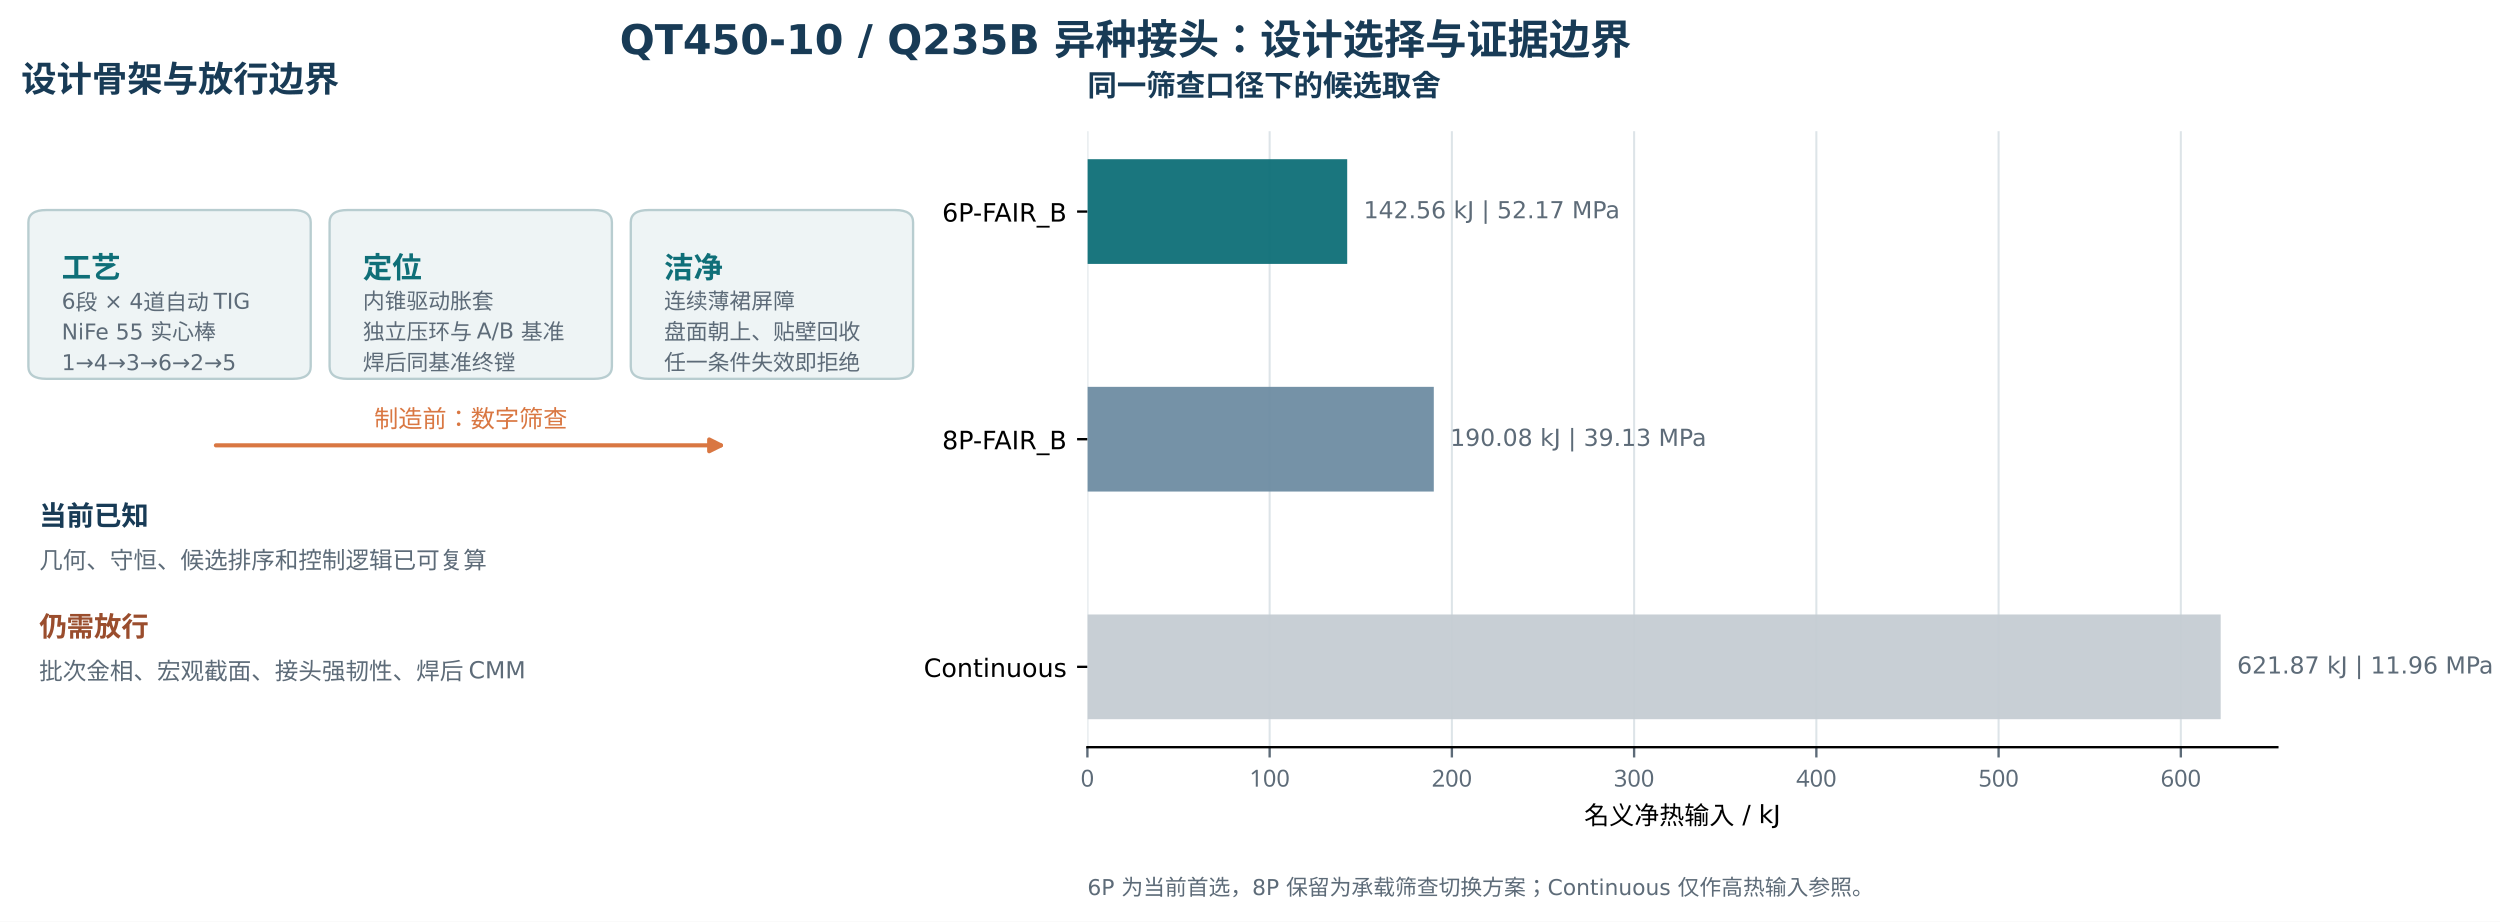
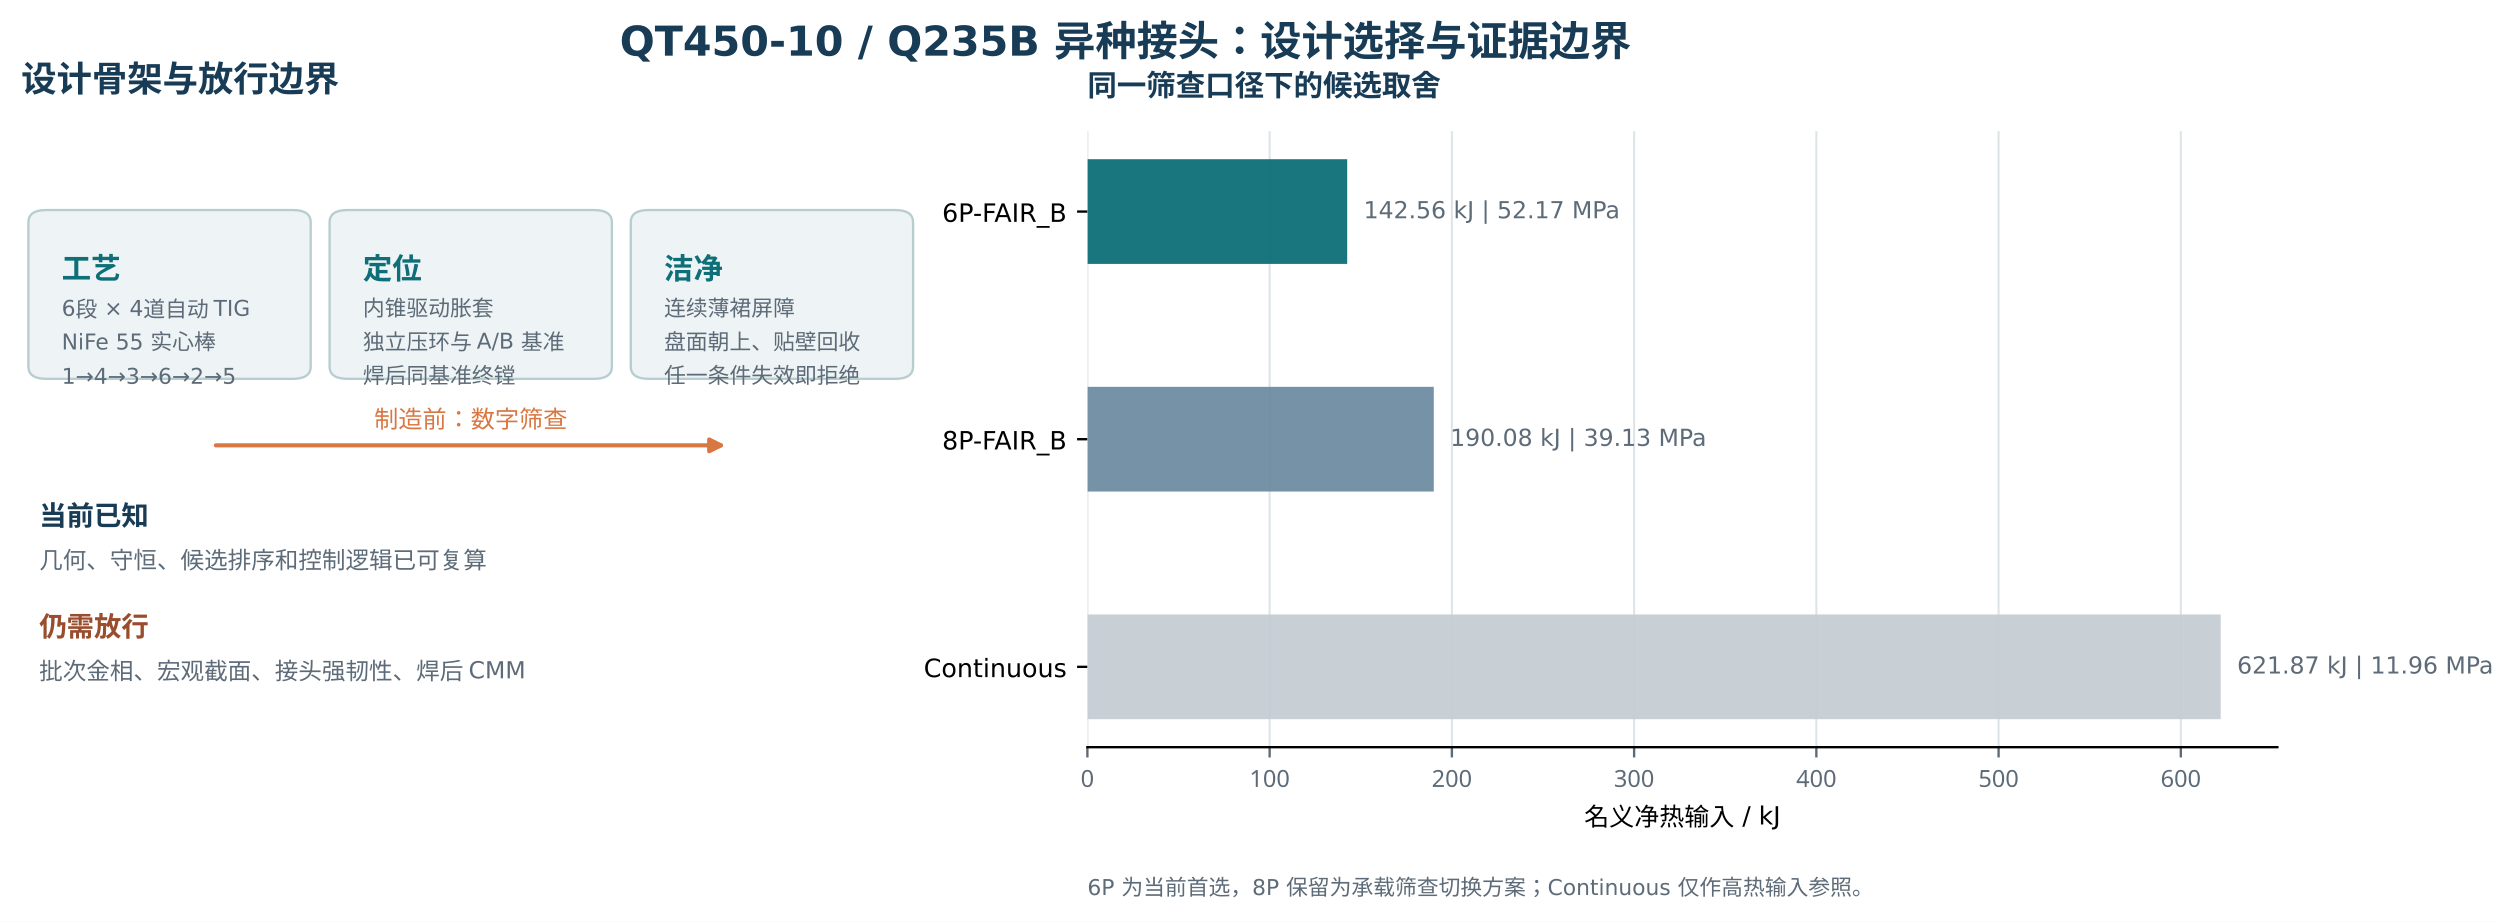
- <svg xmlns="http://www.w3.org/2000/svg" xmlns:xlink="http://www.w3.org/1999/xlink" width="848.881pt" height="312.948pt" viewBox="0 0 848.881 312.948" version="1.1">
+ <svg xmlns="http://www.w3.org/2000/svg" xmlns:xlink="http://www.w3.org/1999/xlink" width="848.884pt" height="312.984pt" viewBox="0 0 848.884 312.984" version="1.1">
  <defs>
    <style type="text/css">*{stroke-linejoin: round; stroke-linecap: butt}</style>
  </defs>
  <g id="figure_1">
    <g id="patch_1">
-       <path d="M 0 312.948  L 848.881 312.948  L 848.881 0  L 0 0  z " style="fill: #ffffff" />
+       <path d="M 0 312.984  L 848.884 312.984  L 848.884 -0  L 0 -0  z " style="fill: #ffffff" />
    </g>
    <g id="axes_1">
      <g id="patch_2">
-         <path d="M 15.748 128.632  L 99.395 128.632  Q 105.501 128.632 105.501 124.449  L 105.501 75.506  Q 105.501 71.322 99.395 71.322  L 15.748 71.322  Q 9.642 71.322 9.642 75.506  L 9.642 124.449  Q 9.642 128.632 15.748 128.632  z " clip-path="url(#pf7ff126565)" style="fill: #eef4f5; stroke: #b8cdd0; stroke-width: 0.8; stroke-linejoin: miter" />
+         <path d="M 15.748 128.632  L 99.395 128.632  Q 105.501 128.632 105.501 124.449  L 105.501 75.506  Q 105.501 71.322 99.395 71.322  L 15.748 71.322  Q 9.642 71.322 9.642 75.506  L 9.642 124.449  Q 9.642 128.632 15.748 128.632  z " clip-path="url(#p04e44c7de6)" style="fill: #eef4f5; stroke: #b8cdd0; stroke-width: 0.8; stroke-linejoin: miter" />
      </g>
      <g id="patch_3">
-         <path d="M 118.018 128.632  L 201.665 128.632  Q 207.771 128.632 207.771 124.449  L 207.771 75.506  Q 207.771 71.322 201.665 71.322  L 118.018 71.322  Q 111.912 71.322 111.912 75.506  L 111.912 124.449  Q 111.912 128.632 118.018 128.632  z " clip-path="url(#pf7ff126565)" style="fill: #eef4f5; stroke: #b8cdd0; stroke-width: 0.8; stroke-linejoin: miter" />
+         <path d="M 118.018 128.632  L 201.665 128.632  Q 207.771 128.632 207.771 124.449  L 207.771 75.506  Q 207.771 71.322 201.665 71.322  L 118.018 71.322  Q 111.912 71.322 111.912 75.506  L 111.912 124.449  Q 111.912 128.632 118.018 128.632  z " clip-path="url(#p04e44c7de6)" style="fill: #eef4f5; stroke: #b8cdd0; stroke-width: 0.8; stroke-linejoin: miter" />
      </g>
      <g id="patch_4">
-         <path d="M 220.287 128.632  L 303.935 128.632  Q 310.04 128.632 310.04 124.449  L 310.04 75.506  Q 310.04 71.322 303.935 71.322  L 220.287 71.322  Q 214.182 71.322 214.182 75.506  L 214.182 124.449  Q 214.182 128.632 220.287 128.632  z " clip-path="url(#pf7ff126565)" style="fill: #eef4f5; stroke: #b8cdd0; stroke-width: 0.8; stroke-linejoin: miter" />
+         <path d="M 220.287 128.632  L 303.935 128.632  Q 310.04 128.632 310.04 124.449  L 310.04 75.506  Q 310.04 71.322 303.935 71.322  L 220.287 71.322  Q 214.182 71.322 214.182 75.506  L 214.182 124.449  Q 214.182 128.632 220.287 128.632  z " clip-path="url(#p04e44c7de6)" style="fill: #eef4f5; stroke: #b8cdd0; stroke-width: 0.8; stroke-linejoin: miter" />
      </g>
      <g id="text_1">
-         <text style="font-weight: 700; font-size: 12px; font-family: 'DejaVu Sans', 'Bitstream Vera Sans', 'Computer Modern Sans Serif', 'Lucida Grande', 'Verdana', 'Geneva', 'Lucid', 'Arial', 'Helvetica', 'Avant Garde', sans-serif; text-anchor: start; fill: #183b56" x="7.2" y="31.109" transform="rotate(-0 7.2 31.10888)">设计骨架与放行边界</text>
+         <text style="font-weight: 700; font-size: 12px; font-family: 'DejaVu Sans', 'Bitstream Vera Sans', 'Computer Modern Sans Serif', 'Lucida Grande', 'Verdana', 'Geneva', 'Lucid', 'Arial', 'Helvetica', 'Avant Garde', sans-serif; text-anchor: start; fill: #183b56" x="7.2" y="31.051" transform="rotate(-0 7.2 31.05098)">设计骨架与放行边界</text>
      </g>
      <g id="text_2">
-         <text style="font-weight: 700; font-size: 10px; font-family: 'DejaVu Sans', 'Bitstream Vera Sans', 'Computer Modern Sans Serif', 'Lucida Grande', 'Verdana', 'Geneva', 'Lucid', 'Arial', 'Helvetica', 'Avant Garde', sans-serif; text-anchor: start; fill: #0f6f78" x="20.938" y="94.376" transform="rotate(-0 20.93772 94.37575)">工艺</text>
+         <text style="font-weight: 700; font-size: 10px; font-family: 'DejaVu Sans', 'Bitstream Vera Sans', 'Computer Modern Sans Serif', 'Lucida Grande', 'Verdana', 'Geneva', 'Lucid', 'Arial', 'Helvetica', 'Avant Garde', sans-serif; text-anchor: start; fill: #0f6f78" x="20.938" y="94.707" transform="rotate(-0 20.93772 94.707)">工艺</text>
      </g>
      <g id="text_3">
-         <text style="font-size: 7.4px; font-family: 'DejaVu Sans', 'Bitstream Vera Sans', 'Computer Modern Sans Serif', 'Lucida Grande', 'Verdana', 'Geneva', 'Lucid', 'Arial', 'Helvetica', 'Avant Garde', sans-serif; fill: #5d6b78" transform="translate(20.93772 104.847)">6段 × 4道自动 TIG</text>
-         <text style="font-size: 7.4px; font-family: 'DejaVu Sans', 'Bitstream Vera Sans', 'Computer Modern Sans Serif', 'Lucida Grande', 'Verdana', 'Geneva', 'Lucid', 'Arial', 'Helvetica', 'Avant Garde', sans-serif; fill: #5d6b78" transform="translate(20.93772 115.2639)">NiFe 55 实心棒</text>
-         <text style="font-size: 7.4px; font-family: 'DejaVu Sans', 'Bitstream Vera Sans', 'Computer Modern Sans Serif', 'Lucida Grande', 'Verdana', 'Geneva', 'Lucid', 'Arial', 'Helvetica', 'Avant Garde', sans-serif; fill: #5d6b78" transform="translate(20.93772 125.6808)">1→4→3→6→2→5</text>
+         <text style="font-size: 7.4px; font-family: 'DejaVu Sans', 'Bitstream Vera Sans', 'Computer Modern Sans Serif', 'Lucida Grande', 'Verdana', 'Geneva', 'Lucid', 'Arial', 'Helvetica', 'Avant Garde', sans-serif; fill: #5d6b78" transform="translate(20.93772 107.2457)">6段 × 4道自动 TIG</text>
+         <text style="font-size: 7.4px; font-family: 'DejaVu Sans', 'Bitstream Vera Sans', 'Computer Modern Sans Serif', 'Lucida Grande', 'Verdana', 'Geneva', 'Lucid', 'Arial', 'Helvetica', 'Avant Garde', sans-serif; fill: #5d6b78" transform="translate(20.93772 118.6703)">NiFe 55 实心棒</text>
+         <text style="font-size: 7.4px; font-family: 'DejaVu Sans', 'Bitstream Vera Sans', 'Computer Modern Sans Serif', 'Lucida Grande', 'Verdana', 'Geneva', 'Lucid', 'Arial', 'Helvetica', 'Avant Garde', sans-serif; fill: #5d6b78" transform="translate(20.93772 130.3232)">1→4→3→6→2→5</text>
      </g>
      <g id="text_4">
-         <text style="font-weight: 700; font-size: 10px; font-family: 'DejaVu Sans', 'Bitstream Vera Sans', 'Computer Modern Sans Serif', 'Lucida Grande', 'Verdana', 'Geneva', 'Lucid', 'Arial', 'Helvetica', 'Avant Garde', sans-serif; text-anchor: start; fill: #0f6f78" x="123.207" y="94.376" transform="rotate(-0 123.2074 94.37575)">定位</text>
+         <text style="font-weight: 700; font-size: 10px; font-family: 'DejaVu Sans', 'Bitstream Vera Sans', 'Computer Modern Sans Serif', 'Lucida Grande', 'Verdana', 'Geneva', 'Lucid', 'Arial', 'Helvetica', 'Avant Garde', sans-serif; text-anchor: start; fill: #0f6f78" x="123.207" y="94.746" transform="rotate(-0 123.2074 94.74606)">定位</text>
      </g>
      <g id="text_5">
-         <text style="font-size: 7.4px; font-family: 'DejaVu Sans', 'Bitstream Vera Sans', 'Computer Modern Sans Serif', 'Lucida Grande', 'Verdana', 'Geneva', 'Lucid', 'Arial', 'Helvetica', 'Avant Garde', sans-serif; fill: #5d6b78" transform="translate(123.2074 104.847)">内锥驱动胀套</text>
-         <text style="font-size: 7.4px; font-family: 'DejaVu Sans', 'Bitstream Vera Sans', 'Computer Modern Sans Serif', 'Lucida Grande', 'Verdana', 'Geneva', 'Lucid', 'Arial', 'Helvetica', 'Avant Garde', sans-serif; fill: #5d6b78" transform="translate(123.2074 115.2639)">独立压环与 A/B 基准</text>
-         <text style="font-size: 7.4px; font-family: 'DejaVu Sans', 'Bitstream Vera Sans', 'Computer Modern Sans Serif', 'Lucida Grande', 'Verdana', 'Geneva', 'Lucid', 'Arial', 'Helvetica', 'Avant Garde', sans-serif; fill: #5d6b78" transform="translate(123.2074 125.6808)">焊后同基准终镗</text>
+         <text style="font-size: 7.4px; font-family: 'DejaVu Sans', 'Bitstream Vera Sans', 'Computer Modern Sans Serif', 'Lucida Grande', 'Verdana', 'Geneva', 'Lucid', 'Arial', 'Helvetica', 'Avant Garde', sans-serif; fill: #5d6b78" transform="translate(123.2074 107.2347)">内锥驱动胀套</text>
+         <text style="font-size: 7.4px; font-family: 'DejaVu Sans', 'Bitstream Vera Sans', 'Computer Modern Sans Serif', 'Lucida Grande', 'Verdana', 'Geneva', 'Lucid', 'Arial', 'Helvetica', 'Avant Garde', sans-serif; fill: #5d6b78" transform="translate(123.2074 118.7136)">独立压环与 A/B 基准</text>
+         <text style="font-size: 7.4px; font-family: 'DejaVu Sans', 'Bitstream Vera Sans', 'Computer Modern Sans Serif', 'Lucida Grande', 'Verdana', 'Geneva', 'Lucid', 'Arial', 'Helvetica', 'Avant Garde', sans-serif; fill: #5d6b78" transform="translate(123.2074 130.1278)">焊后同基准终镗</text>
      </g>
      <g id="text_6">
-         <text style="font-weight: 700; font-size: 10px; font-family: 'DejaVu Sans', 'Bitstream Vera Sans', 'Computer Modern Sans Serif', 'Lucida Grande', 'Verdana', 'Geneva', 'Lucid', 'Arial', 'Helvetica', 'Avant Garde', sans-serif; text-anchor: start; fill: #0f6f78" x="225.477" y="94.376" transform="rotate(-0 225.4771 94.37575)">洁净</text>
+         <text style="font-weight: 700; font-size: 10px; font-family: 'DejaVu Sans', 'Bitstream Vera Sans', 'Computer Modern Sans Serif', 'Lucida Grande', 'Verdana', 'Geneva', 'Lucid', 'Arial', 'Helvetica', 'Avant Garde', sans-serif; text-anchor: start; fill: #0f6f78" x="225.477" y="94.746" transform="rotate(-0 225.4771 94.74606)">洁净</text>
      </g>
      <g id="text_7">
-         <text style="font-size: 7.4px; font-family: 'DejaVu Sans', 'Bitstream Vera Sans', 'Computer Modern Sans Serif', 'Lucida Grande', 'Verdana', 'Geneva', 'Lucid', 'Arial', 'Helvetica', 'Avant Garde', sans-serif; fill: #5d6b78" transform="translate(225.4771 104.847)">连续薄裙屏障</text>
-         <text style="font-size: 7.4px; font-family: 'DejaVu Sans', 'Bitstream Vera Sans', 'Computer Modern Sans Serif', 'Lucida Grande', 'Verdana', 'Geneva', 'Lucid', 'Arial', 'Helvetica', 'Avant Garde', sans-serif; fill: #5d6b78" transform="translate(225.4771 115.2639)">盘面朝上、贴壁回收</text>
-         <text style="font-size: 7.4px; font-family: 'DejaVu Sans', 'Bitstream Vera Sans', 'Computer Modern Sans Serif', 'Lucida Grande', 'Verdana', 'Geneva', 'Lucid', 'Arial', 'Helvetica', 'Avant Garde', sans-serif; fill: #5d6b78" transform="translate(225.4771 125.6808)">任一条件失效即拒绝</text>
+         <text style="font-size: 7.4px; font-family: 'DejaVu Sans', 'Bitstream Vera Sans', 'Computer Modern Sans Serif', 'Lucida Grande', 'Verdana', 'Geneva', 'Lucid', 'Arial', 'Helvetica', 'Avant Garde', sans-serif; fill: #5d6b78" transform="translate(225.4771 107.2457)">连续薄裙屏障</text>
+         <text style="font-size: 7.4px; font-family: 'DejaVu Sans', 'Bitstream Vera Sans', 'Computer Modern Sans Serif', 'Lucida Grande', 'Verdana', 'Geneva', 'Lucid', 'Arial', 'Helvetica', 'Avant Garde', sans-serif; fill: #5d6b78" transform="translate(225.4771 118.6772)">盘面朝上、贴壁回收</text>
+         <text style="font-size: 7.4px; font-family: 'DejaVu Sans', 'Bitstream Vera Sans', 'Computer Modern Sans Serif', 'Lucida Grande', 'Verdana', 'Geneva', 'Lucid', 'Arial', 'Helvetica', 'Avant Garde', sans-serif; fill: #5d6b78" transform="translate(225.4771 130.0948)">任一条件失效即拒绝</text>
      </g>
      <g id="patch_5">
        <path d="M 73.311 151.222  Q 159.842 151.222 244.807 151.222  " style="fill: none; stroke: #d97742; stroke-width: 1.4; stroke-linecap: round" />
        <path d="M 240.807 149.222  L 244.807 151.222  L 240.807 153.222  z " style="fill: #d97742; stroke: #d97742; stroke-width: 1.4; stroke-linecap: round" />
      </g>
      <g id="text_8">
-         <text style="font-size: 8.2px; font-family: 'DejaVu Sans', 'Bitstream Vera Sans', 'Computer Modern Sans Serif', 'Lucida Grande', 'Verdana', 'Geneva', 'Lucid', 'Arial', 'Helvetica', 'Avant Garde', sans-serif; text-anchor: middle; fill: #d97742" x="159.841" y="145.113" transform="rotate(-0 159.8414 145.1134)">制造前：数字筛查</text>
+         <text style="font-size: 8.2px; font-family: 'DejaVu Sans', 'Bitstream Vera Sans', 'Computer Modern Sans Serif', 'Lucida Grande', 'Verdana', 'Geneva', 'Lucid', 'Arial', 'Helvetica', 'Avant Garde', sans-serif; text-anchor: middle; fill: #d97742" x="159.841" y="145.265" transform="rotate(-0 159.8414 145.2653)">制造前：数字筛查</text>
      </g>
      <g id="text_9">
        <text style="font-weight: 700; font-size: 9.3px; font-family: 'DejaVu Sans', 'Bitstream Vera Sans', 'Computer Modern Sans Serif', 'Lucida Grande', 'Verdana', 'Geneva', 'Lucid', 'Arial', 'Helvetica', 'Avant Garde', sans-serif; text-anchor: start; fill: #183b56" x="13.306" y="178.412" transform="rotate(-0 13.30565 178.4124)">当前已知</text>
      </g>
      <g id="text_10">
        <text style="font-size: 8px; font-family: 'DejaVu Sans', 'Bitstream Vera Sans', 'Computer Modern Sans Serif', 'Lucida Grande', 'Verdana', 'Geneva', 'Lucid', 'Arial', 'Helvetica', 'Avant Garde', sans-serif; text-anchor: start; fill: #5d6b78" x="13.306" y="193.054" transform="rotate(-0 13.30565 193.0536)">几何、守恒、候选排序和控制逻辑已可复算</text>
      </g>
      <g id="text_11">
        <text style="font-weight: 700; font-size: 9.3px; font-family: 'DejaVu Sans', 'Bitstream Vera Sans', 'Computer Modern Sans Serif', 'Lucida Grande', 'Verdana', 'Geneva', 'Lucid', 'Arial', 'Helvetica', 'Avant Garde', sans-serif; text-anchor: start; fill: #9a4d2d" x="13.306" y="216.061" transform="rotate(-0 13.30565 216.0612)">仍需放行</text>
      </g>
      <g id="text_12">
        <text style="font-size: 8px; font-family: 'DejaVu Sans', 'Bitstream Vera Sans', 'Computer Modern Sans Serif', 'Lucida Grande', 'Verdana', 'Geneva', 'Lucid', 'Arial', 'Helvetica', 'Avant Garde', sans-serif; text-anchor: start; fill: #5d6b78" x="13.306" y="230.702" transform="rotate(-0 13.30565 230.7024)">批次金相、宏观截面、接头强韧性、焊后 CMM</text>
      </g>
    </g>
    <g id="axes_2">
      <g id="patch_6">
        <path d="M 369.229 253.71  L 773.28 253.71  L 773.28 44.55  L 369.229 44.55  z " style="fill: #ffffff" />
      </g>
      <g id="matplotlib.axis_1">
        <g id="xtick_1">
          <g id="line2d_1">
-             <path d="M 369.229 253.71  L 369.229 44.55  " clip-path="url(#pc4831a5689)" style="fill: none; stroke: #dde4e8; stroke-width: 0.7; stroke-linecap: square" />
+             <path d="M 369.229 253.71  L 369.229 44.55  " clip-path="url(#p874888a7c5)" style="fill: none; stroke: #dde4e8; stroke-width: 0.7; stroke-linecap: square" />
          </g>
          <g id="line2d_2">
            <defs>
-               <path id="m3a74f5293f" d="M 0 0  L 0 3.5  " style="stroke: #5d6b78; stroke-width: 0.8" />
+               <path id="m5a7c34487c" d="M 0 0  L 0 3.5  " style="stroke: #5d6b78; stroke-width: 0.8" />
            </defs>
            <g>
-               <use xlink:href="#m3a74f5293f" x="369.229" y="253.71" style="fill: #5d6b78; stroke: #5d6b78; stroke-width: 0.8" />
+               <use xlink:href="#m5a7c34487c" x="369.229" y="253.71" style="fill: #5d6b78; stroke: #5d6b78; stroke-width: 0.8" />
            </g>
          </g>
          <g id="text_13">
-             <text style="font-size: 8px; font-family: 'Microsoft YaHei'; text-anchor: middle; fill: #5d6b78" x="369.229" y="267.105" transform="rotate(-0 369.2294 267.105)">0</text>
+             <text style="font-size: 8px; font-family: 'Microsoft YaHei'; text-anchor: middle; fill: #5d6b78" x="369.229" y="267.206" transform="rotate(-0 369.2294 267.2061)">0</text>
          </g>
        </g>
        <g id="xtick_2">
          <g id="line2d_3">
-             <path d="M 431.109 253.71  L 431.109 44.55  " clip-path="url(#pc4831a5689)" style="fill: none; stroke: #dde4e8; stroke-width: 0.7; stroke-linecap: square" />
+             <path d="M 431.109 253.71  L 431.109 44.55  " clip-path="url(#p874888a7c5)" style="fill: none; stroke: #dde4e8; stroke-width: 0.7; stroke-linecap: square" />
          </g>
          <g id="line2d_4">
            <g>
-               <use xlink:href="#m3a74f5293f" x="431.109" y="253.71" style="fill: #5d6b78; stroke: #5d6b78; stroke-width: 0.8" />
+               <use xlink:href="#m5a7c34487c" x="431.109" y="253.71" style="fill: #5d6b78; stroke: #5d6b78; stroke-width: 0.8" />
            </g>
          </g>
          <g id="text_14">
-             <text style="font-size: 8px; font-family: 'Microsoft YaHei'; text-anchor: middle; fill: #5d6b78" x="431.109" y="267.105" transform="rotate(-0 431.1089 267.105)">100</text>
+             <text style="font-size: 8px; font-family: 'Microsoft YaHei'; text-anchor: middle; fill: #5d6b78" x="431.109" y="267.206" transform="rotate(-0 431.1089 267.2061)">100</text>
          </g>
        </g>
        <g id="xtick_3">
          <g id="line2d_5">
-             <path d="M 492.988 253.71  L 492.988 44.55  " clip-path="url(#pc4831a5689)" style="fill: none; stroke: #dde4e8; stroke-width: 0.7; stroke-linecap: square" />
+             <path d="M 492.988 253.71  L 492.988 44.55  " clip-path="url(#p874888a7c5)" style="fill: none; stroke: #dde4e8; stroke-width: 0.7; stroke-linecap: square" />
          </g>
          <g id="line2d_6">
            <g>
-               <use xlink:href="#m3a74f5293f" x="492.988" y="253.71" style="fill: #5d6b78; stroke: #5d6b78; stroke-width: 0.8" />
+               <use xlink:href="#m5a7c34487c" x="492.988" y="253.71" style="fill: #5d6b78; stroke: #5d6b78; stroke-width: 0.8" />
            </g>
          </g>
          <g id="text_15">
-             <text style="font-size: 8px; font-family: 'Microsoft YaHei'; text-anchor: middle; fill: #5d6b78" x="492.988" y="267.105" transform="rotate(-0 492.9885 267.105)">200</text>
+             <text style="font-size: 8px; font-family: 'Microsoft YaHei'; text-anchor: middle; fill: #5d6b78" x="492.988" y="267.206" transform="rotate(-0 492.9885 267.2061)">200</text>
          </g>
        </g>
        <g id="xtick_4">
          <g id="line2d_7">
-             <path d="M 554.868 253.71  L 554.868 44.55  " clip-path="url(#pc4831a5689)" style="fill: none; stroke: #dde4e8; stroke-width: 0.7; stroke-linecap: square" />
+             <path d="M 554.868 253.71  L 554.868 44.55  " clip-path="url(#p874888a7c5)" style="fill: none; stroke: #dde4e8; stroke-width: 0.7; stroke-linecap: square" />
          </g>
          <g id="line2d_8">
            <g>
-               <use xlink:href="#m3a74f5293f" x="554.868" y="253.71" style="fill: #5d6b78; stroke: #5d6b78; stroke-width: 0.8" />
+               <use xlink:href="#m5a7c34487c" x="554.868" y="253.71" style="fill: #5d6b78; stroke: #5d6b78; stroke-width: 0.8" />
            </g>
          </g>
          <g id="text_16">
-             <text style="font-size: 8px; font-family: 'Microsoft YaHei'; text-anchor: middle; fill: #5d6b78" x="554.868" y="267.105" transform="rotate(-0 554.8681 267.105)">300</text>
+             <text style="font-size: 8px; font-family: 'Microsoft YaHei'; text-anchor: middle; fill: #5d6b78" x="554.868" y="267.206" transform="rotate(-0 554.8681 267.2061)">300</text>
          </g>
        </g>
        <g id="xtick_5">
          <g id="line2d_9">
-             <path d="M 616.748 253.71  L 616.748 44.55  " clip-path="url(#pc4831a5689)" style="fill: none; stroke: #dde4e8; stroke-width: 0.7; stroke-linecap: square" />
+             <path d="M 616.748 253.71  L 616.748 44.55  " clip-path="url(#p874888a7c5)" style="fill: none; stroke: #dde4e8; stroke-width: 0.7; stroke-linecap: square" />
          </g>
          <g id="line2d_10">
            <g>
-               <use xlink:href="#m3a74f5293f" x="616.748" y="253.71" style="fill: #5d6b78; stroke: #5d6b78; stroke-width: 0.8" />
+               <use xlink:href="#m5a7c34487c" x="616.748" y="253.71" style="fill: #5d6b78; stroke: #5d6b78; stroke-width: 0.8" />
            </g>
          </g>
          <g id="text_17">
-             <text style="font-size: 8px; font-family: 'Microsoft YaHei'; text-anchor: middle; fill: #5d6b78" x="616.748" y="267.105" transform="rotate(-0 616.7476 267.105)">400</text>
+             <text style="font-size: 8px; font-family: 'Microsoft YaHei'; text-anchor: middle; fill: #5d6b78" x="616.748" y="267.206" transform="rotate(-0 616.7476 267.2061)">400</text>
          </g>
        </g>
        <g id="xtick_6">
          <g id="line2d_11">
-             <path d="M 678.627 253.71  L 678.627 44.55  " clip-path="url(#pc4831a5689)" style="fill: none; stroke: #dde4e8; stroke-width: 0.7; stroke-linecap: square" />
+             <path d="M 678.627 253.71  L 678.627 44.55  " clip-path="url(#p874888a7c5)" style="fill: none; stroke: #dde4e8; stroke-width: 0.7; stroke-linecap: square" />
          </g>
          <g id="line2d_12">
            <g>
-               <use xlink:href="#m3a74f5293f" x="678.627" y="253.71" style="fill: #5d6b78; stroke: #5d6b78; stroke-width: 0.8" />
+               <use xlink:href="#m5a7c34487c" x="678.627" y="253.71" style="fill: #5d6b78; stroke: #5d6b78; stroke-width: 0.8" />
            </g>
          </g>
          <g id="text_18">
-             <text style="font-size: 8px; font-family: 'Microsoft YaHei'; text-anchor: middle; fill: #5d6b78" x="678.627" y="267.105" transform="rotate(-0 678.6272 267.105)">500</text>
+             <text style="font-size: 8px; font-family: 'Microsoft YaHei'; text-anchor: middle; fill: #5d6b78" x="678.627" y="267.206" transform="rotate(-0 678.6272 267.2061)">500</text>
          </g>
        </g>
        <g id="xtick_7">
          <g id="line2d_13">
-             <path d="M 740.507 253.71  L 740.507 44.55  " clip-path="url(#pc4831a5689)" style="fill: none; stroke: #dde4e8; stroke-width: 0.7; stroke-linecap: square" />
+             <path d="M 740.507 253.71  L 740.507 44.55  " clip-path="url(#p874888a7c5)" style="fill: none; stroke: #dde4e8; stroke-width: 0.7; stroke-linecap: square" />
          </g>
          <g id="line2d_14">
            <g>
-               <use xlink:href="#m3a74f5293f" x="740.507" y="253.71" style="fill: #5d6b78; stroke: #5d6b78; stroke-width: 0.8" />
+               <use xlink:href="#m5a7c34487c" x="740.507" y="253.71" style="fill: #5d6b78; stroke: #5d6b78; stroke-width: 0.8" />
            </g>
          </g>
          <g id="text_19">
-             <text style="font-size: 8px; font-family: 'Microsoft YaHei'; text-anchor: middle; fill: #5d6b78" x="740.507" y="267.105" transform="rotate(-0 740.5068 267.105)">600</text>
+             <text style="font-size: 8px; font-family: 'Microsoft YaHei'; text-anchor: middle; fill: #5d6b78" x="740.507" y="267.206" transform="rotate(-0 740.5068 267.2061)">600</text>
          </g>
        </g>
        <g id="text_20">
-           <text style="font-size: 8.5px; font-family: 'DejaVu Sans', 'Bitstream Vera Sans', 'Computer Modern Sans Serif', 'Lucida Grande', 'Verdana', 'Geneva', 'Lucid', 'Arial', 'Helvetica', 'Avant Garde', sans-serif; text-anchor: middle" x="571.255" y="279.888" transform="rotate(-0 571.2547 279.8884)">名义净热输入 / kJ</text>
+           <text style="font-size: 8.5px; font-family: 'DejaVu Sans', 'Bitstream Vera Sans', 'Computer Modern Sans Serif', 'Lucida Grande', 'Verdana', 'Geneva', 'Lucid', 'Arial', 'Helvetica', 'Avant Garde', sans-serif; text-anchor: middle" x="571.255" y="280.343" transform="rotate(-0 571.2547 280.3429)">名义净热输入 / kJ</text>
        </g>
      </g>
      <g id="matplotlib.axis_2">
        <g id="ytick_1">
          <g id="line2d_15">
            <defs>
-               <path id="maae125f356" d="M 0 0  L -3.5 0  " style="stroke: #000000; stroke-width: 0.8" />
+               <path id="mc2316dbbe4" d="M 0 0  L -3.5 0  " style="stroke: #000000; stroke-width: 0.8" />
            </defs>
            <g>
-               <use xlink:href="#maae125f356" x="369.229" y="71.835" style="stroke: #000000; stroke-width: 0.8" />
+               <use xlink:href="#mc2316dbbe4" x="369.229" y="71.835" style="stroke: #000000; stroke-width: 0.8" />
            </g>
          </g>
          <g id="text_21">
-             <text style="font-size: 8.6px; font-family: 'DejaVu Sans', 'Bitstream Vera Sans', 'Computer Modern Sans Serif', 'Lucida Grande', 'Verdana', 'Geneva', 'Lucid', 'Arial', 'Helvetica', 'Avant Garde', sans-serif; text-anchor: end" x="362.229" y="75.244" transform="rotate(-0 362.2294 75.24352)">6P-FAIR_B</text>
+             <text style="font-size: 8.6px; font-family: 'DejaVu Sans', 'Bitstream Vera Sans', 'Computer Modern Sans Serif', 'Lucida Grande', 'Verdana', 'Geneva', 'Lucid', 'Arial', 'Helvetica', 'Avant Garde', sans-serif; text-anchor: end" x="362.229" y="75.327" transform="rotate(-0 362.2294 75.32675)">6P-FAIR_B</text>
          </g>
        </g>
        <g id="ytick_2">
          <g id="line2d_16">
            <g>
-               <use xlink:href="#maae125f356" x="369.229" y="149.13" style="stroke: #000000; stroke-width: 0.8" />
+               <use xlink:href="#mc2316dbbe4" x="369.229" y="149.13" style="stroke: #000000; stroke-width: 0.8" />
            </g>
          </g>
          <g id="text_22">
-             <text style="font-size: 8.6px; font-family: 'DejaVu Sans', 'Bitstream Vera Sans', 'Computer Modern Sans Serif', 'Lucida Grande', 'Verdana', 'Geneva', 'Lucid', 'Arial', 'Helvetica', 'Avant Garde', sans-serif; text-anchor: end" x="362.229" y="152.538" transform="rotate(-0 362.2294 152.5384)">8P-FAIR_B</text>
+             <text style="font-size: 8.6px; font-family: 'DejaVu Sans', 'Bitstream Vera Sans', 'Computer Modern Sans Serif', 'Lucida Grande', 'Verdana', 'Geneva', 'Lucid', 'Arial', 'Helvetica', 'Avant Garde', sans-serif; text-anchor: end" x="362.229" y="152.622" transform="rotate(-0 362.2294 152.6216)">8P-FAIR_B</text>
          </g>
        </g>
        <g id="ytick_3">
          <g id="line2d_17">
            <g>
-               <use xlink:href="#maae125f356" x="369.229" y="226.425" style="stroke: #000000; stroke-width: 0.8" />
+               <use xlink:href="#mc2316dbbe4" x="369.229" y="226.425" style="stroke: #000000; stroke-width: 0.8" />
            </g>
          </g>
          <g id="text_23">
-             <text style="font-size: 8.6px; font-family: 'DejaVu Sans', 'Bitstream Vera Sans', 'Computer Modern Sans Serif', 'Lucida Grande', 'Verdana', 'Geneva', 'Lucid', 'Arial', 'Helvetica', 'Avant Garde', sans-serif; text-anchor: end" x="362.229" y="229.862" transform="rotate(-0 362.2294 229.8622)">Continuous</text>
+             <text style="font-size: 8.6px; font-family: 'DejaVu Sans', 'Bitstream Vera Sans', 'Computer Modern Sans Serif', 'Lucida Grande', 'Verdana', 'Geneva', 'Lucid', 'Arial', 'Helvetica', 'Avant Garde', sans-serif; text-anchor: end" x="362.229" y="229.917" transform="rotate(-0 362.2294 229.9166)">Continuous</text>
          </g>
        </g>
      </g>
      <g id="patch_7">
-         <path d="M 369.229 54.057  L 457.445 54.057  L 457.445 89.613  L 369.229 89.613  z " clip-path="url(#pc4831a5689)" style="fill: #0f6f78; opacity: 0.95" />
+         <path d="M 369.229 54.057  L 457.445 54.057  L 457.445 89.613  L 369.229 89.613  z " clip-path="url(#p874888a7c5)" style="fill: #0f6f78; opacity: 0.95" />
      </g>
      <g id="patch_8">
-         <path d="M 369.229 131.352  L 486.85 131.352  L 486.85 166.908  L 369.229 166.908  z " clip-path="url(#pc4831a5689)" style="fill: #6e8da3; opacity: 0.95" />
+         <path d="M 369.229 131.352  L 486.85 131.352  L 486.85 166.908  L 369.229 166.908  z " clip-path="url(#p874888a7c5)" style="fill: #6e8da3; opacity: 0.95" />
      </g>
      <g id="patch_9">
-         <path d="M 369.229 208.647  L 754.039 208.647  L 754.039 244.203  L 369.229 244.203  z " clip-path="url(#pc4831a5689)" style="fill: #c5cdd3; opacity: 0.95" />
+         <path d="M 369.229 208.647  L 754.039 208.647  L 754.039 244.203  L 369.229 244.203  z " clip-path="url(#p874888a7c5)" style="fill: #c5cdd3; opacity: 0.95" />
      </g>
      <g id="patch_10">
        <path d="M 369.229 253.71  L 773.28 253.71  " style="fill: none; stroke: #000000; stroke-width: 0.8; stroke-linejoin: miter; stroke-linecap: square" />
      </g>
      <g id="text_24">
        <text style="font-size: 8px; font-family: 'DejaVu Sans', 'Bitstream Vera Sans', 'Computer Modern Sans Serif', 'Lucida Grande', 'Verdana', 'Geneva', 'Lucid', 'Arial', 'Helvetica', 'Avant Garde', sans-serif; text-anchor: start; fill: #5d6b78" x="463.014" y="74.12" transform="rotate(-0 463.014 74.1201)">142.56 kJ | 52.17 MPa</text>
      </g>
      <g id="text_25">
        <text style="font-size: 8px; font-family: 'DejaVu Sans', 'Bitstream Vera Sans', 'Computer Modern Sans Serif', 'Lucida Grande', 'Verdana', 'Geneva', 'Lucid', 'Arial', 'Helvetica', 'Avant Garde', sans-serif; text-anchor: start; fill: #5d6b78" x="492.419" y="151.415" transform="rotate(-0 492.4192 151.415)">190.08 kJ | 39.13 MPa</text>
      </g>
      <g id="text_26">
        <text style="font-size: 8px; font-family: 'DejaVu Sans', 'Bitstream Vera Sans', 'Computer Modern Sans Serif', 'Lucida Grande', 'Verdana', 'Geneva', 'Lucid', 'Arial', 'Helvetica', 'Avant Garde', sans-serif; text-anchor: start; fill: #5d6b78" x="759.609" y="228.71" transform="rotate(-0 759.6087 228.7099)">621.87 kJ | 11.96 MPa</text>
      </g>
      <g id="text_27">
        <text style="font-size: 7.4px; font-family: 'DejaVu Sans', 'Bitstream Vera Sans', 'Computer Modern Sans Serif', 'Lucida Grande', 'Verdana', 'Geneva', 'Lucid', 'Arial', 'Helvetica', 'Avant Garde', sans-serif; text-anchor: start; fill: #5d6b78" x="369.229" y="303.908" transform="rotate(-0 369.2294 303.9084)">6P 为当前首选，8P 保留为承载筛查切换方案；Continuous 仅作高热输入参照。</text>
      </g>
      <g id="text_28">
        <text style="font-weight: 700; font-size: 10px; font-family: 'DejaVu Sans', 'Bitstream Vera Sans', 'Computer Modern Sans Serif', 'Lucida Grande', 'Verdana', 'Geneva', 'Lucid', 'Arial', 'Helvetica', 'Avant Garde', sans-serif; text-anchor: start; fill: #183b56" x="369.229" y="32.55" transform="rotate(-0 369.2294 32.55)">同一筛查口径下的候选取舍</text>
      </g>
    </g>
    <g id="text_29">
-       <text style="font-weight: 700; font-size: 14px; font-family: 'DejaVu Sans', 'Bitstream Vera Sans', 'Computer Modern Sans Serif', 'Lucida Grande', 'Verdana', 'Geneva', 'Lucid', 'Arial', 'Helvetica', 'Avant Garde', sans-serif; text-anchor: middle; fill: #183b56" x="382.176" y="18.391" transform="rotate(-0 382.176 18.39125)">QT450-10 / Q235B 异种接头：设计选择与证据边界</text>
+       <text style="font-weight: 700; font-size: 14px; font-family: 'DejaVu Sans', 'Bitstream Vera Sans', 'Computer Modern Sans Serif', 'Lucida Grande', 'Verdana', 'Geneva', 'Lucid', 'Arial', 'Helvetica', 'Avant Garde', sans-serif; text-anchor: middle; fill: #183b56" x="382.176" y="18.897" transform="rotate(-0 382.176 18.89656)">QT450-10 / Q235B 异种接头：设计选择与证据边界</text>
    </g>
  </g>
  <defs>
-     <clipPath id="pf7ff126565">
+     <clipPath id="p04e44c7de6">
      <rect x="7.2" y="44.55" width="305.283" height="209.16" />
    </clipPath>
-     <clipPath id="pc4831a5689">
+     <clipPath id="p874888a7c5">
      <rect x="369.229" y="44.55" width="404.051" height="209.16" />
    </clipPath>
  </defs>
</svg>
